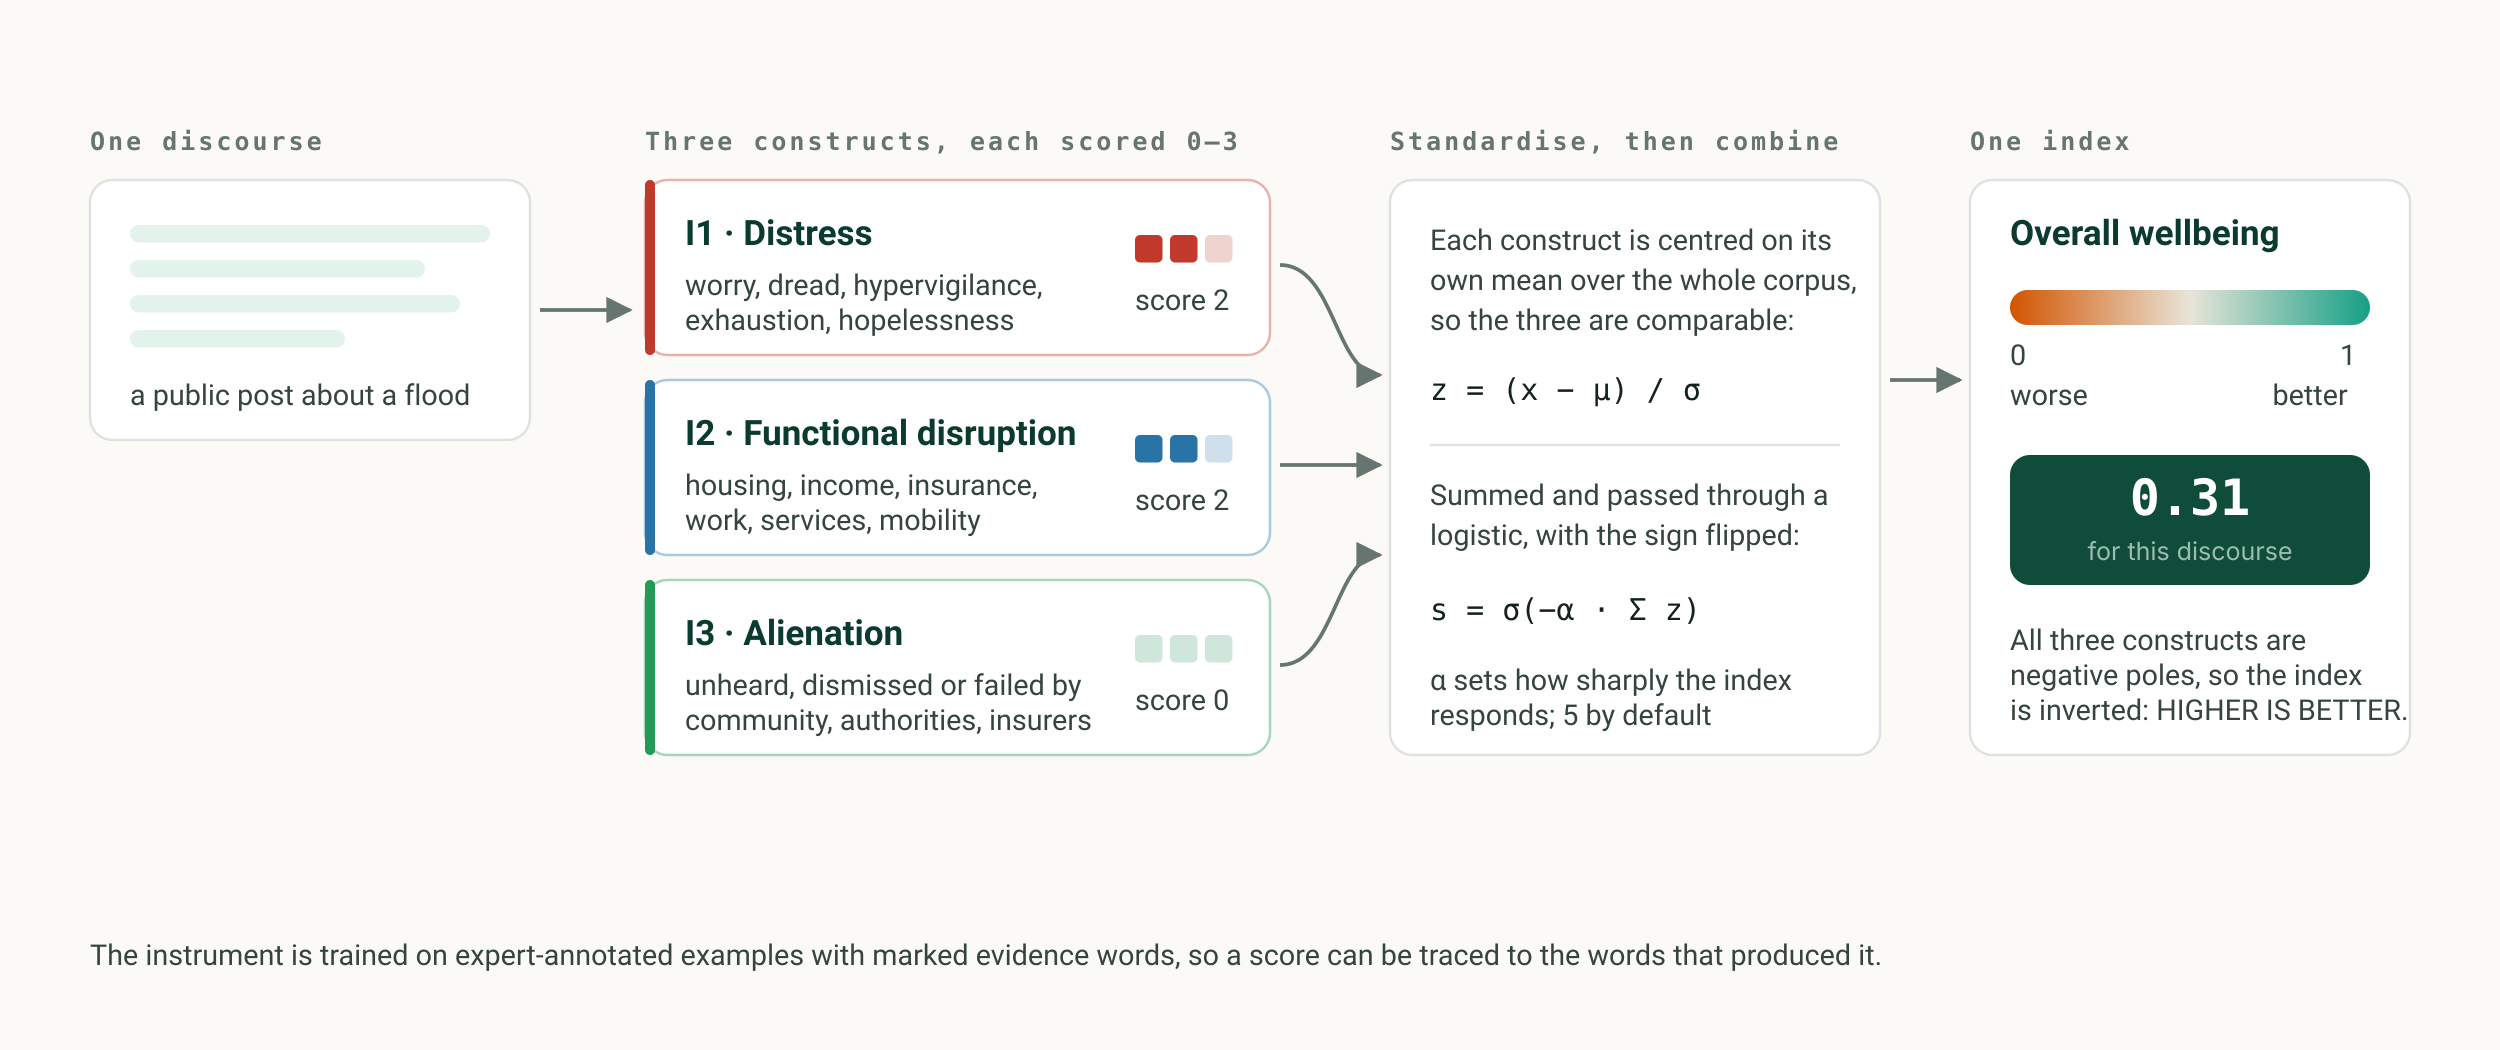
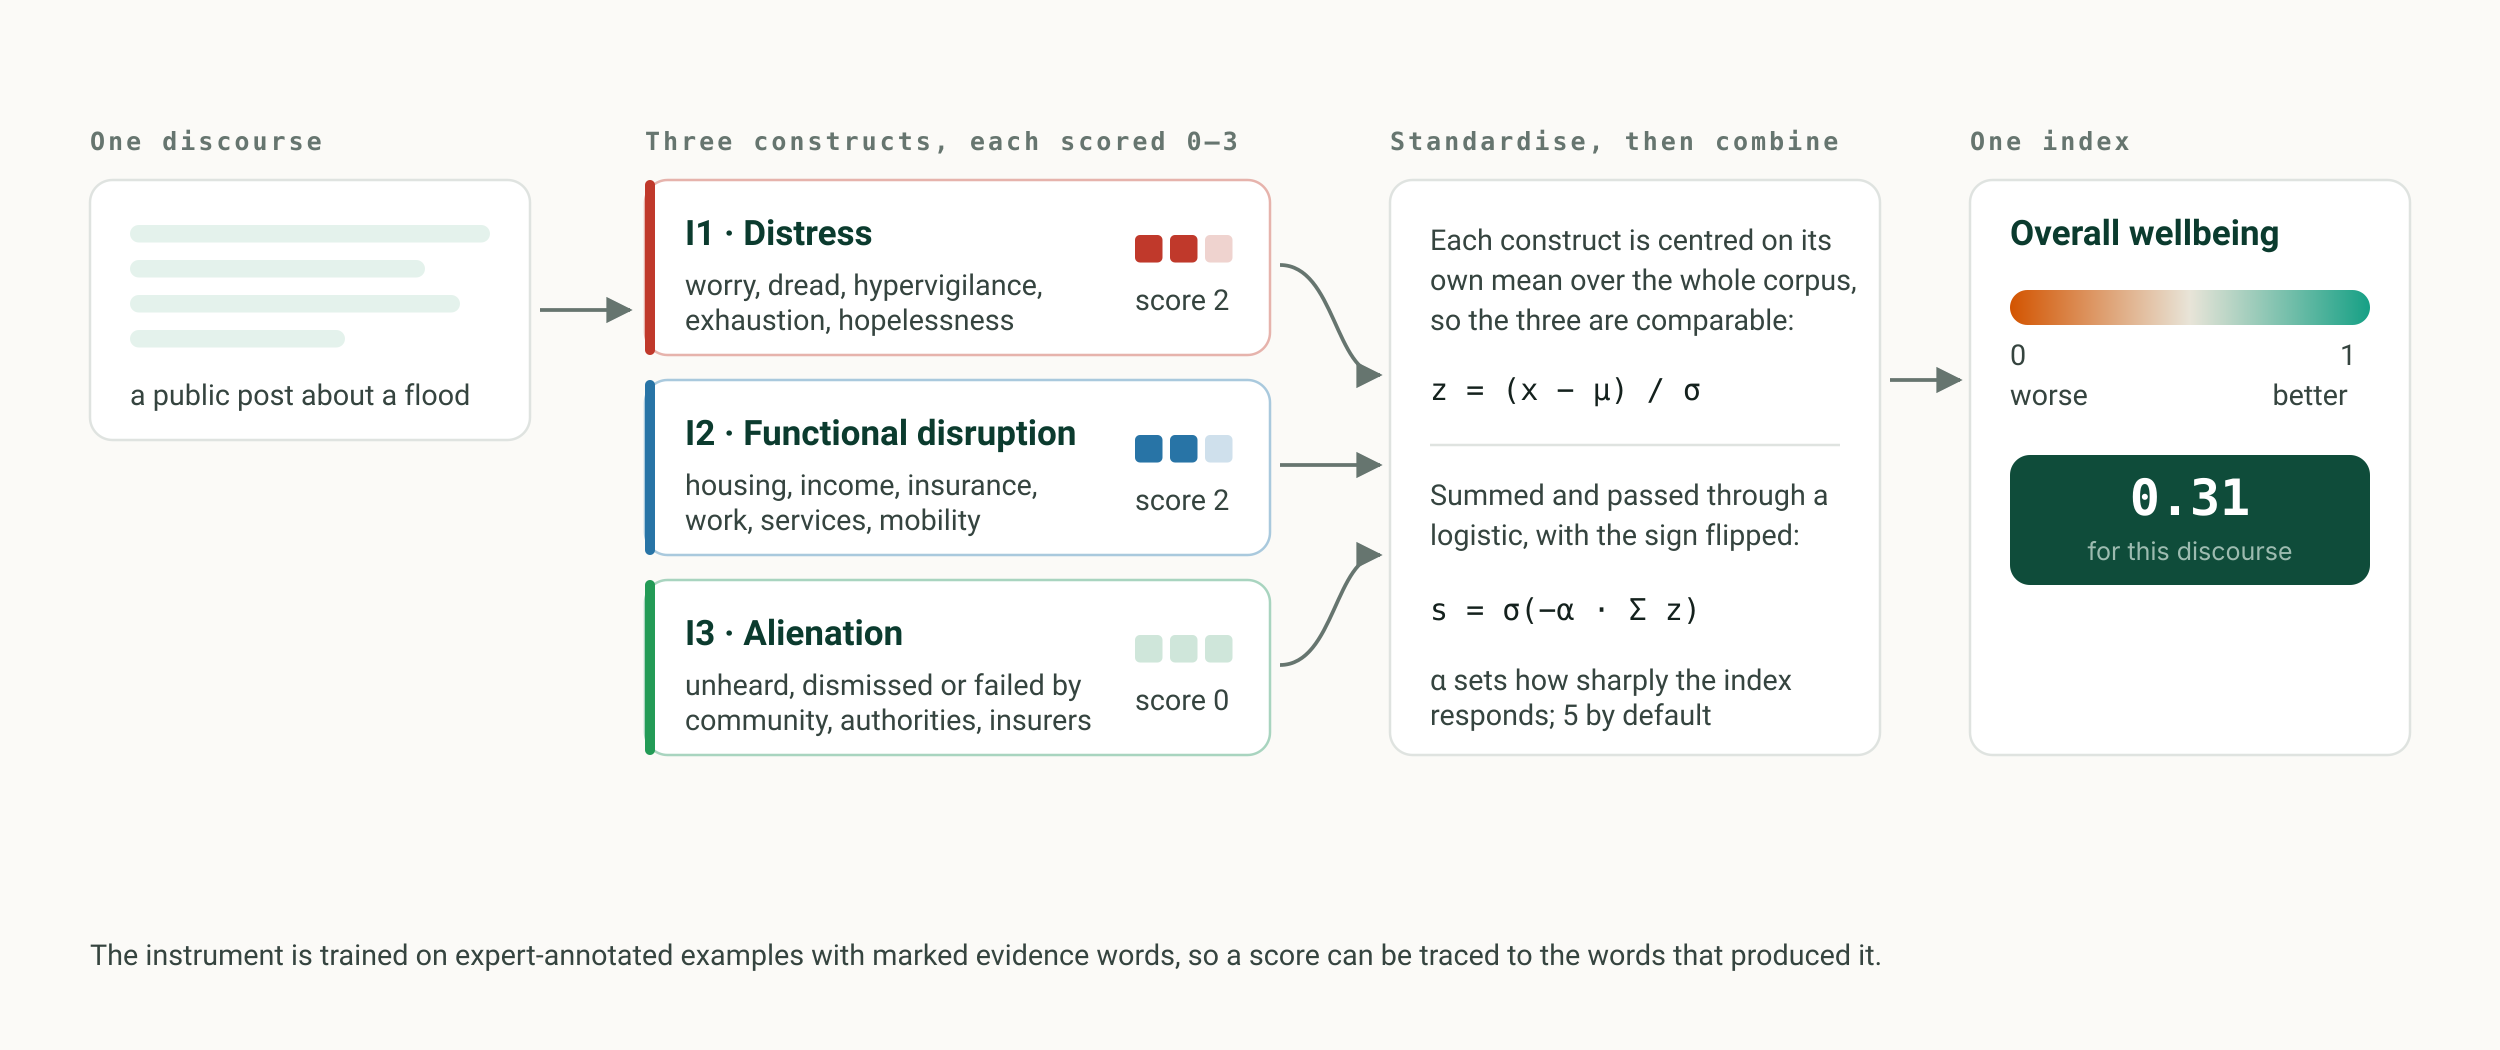
<svg xmlns="http://www.w3.org/2000/svg" viewBox="0 0 1000 420" width="1000" height="420" role="img" aria-labelledby="wi-t wi-d">
  <defs>
    <style>
      .h { font: 700 14px -apple-system, 'Segoe UI', Roboto, sans-serif; fill: #0b3b2e; }
      .n { font: 400 11.5px -apple-system, 'Segoe UI', Roboto, sans-serif; fill: #35443f; }
      .s { font: 600 10px 'SFMono-Regular', Menlo, monospace; fill: #66756f;
           letter-spacing: .12em; text-transform: uppercase; }
      .m { font: 400 12px 'SFMono-Regular', Menlo, monospace; fill: #14211d; }
      .box { fill: #fff; stroke: #dfe3e0; }
    </style>
    <marker id="wi-a" viewBox="0 0 10 10" refX="9" refY="5" markerWidth="7" markerHeight="7" orient="auto-start-reverse">
      <path d="M0 0 L10 5 L0 10 z" fill="#66756f" />
    </marker>
    <linearGradient id="wi-scale" x1="0" y1="0" x2="1" y2="0">
      <stop offset="0%" stop-color="#d35400" />
      <stop offset="50%" stop-color="#e8e4d8" />
      <stop offset="100%" stop-color="#16a085" />
    </linearGradient>
  </defs>
  <rect width="1000" height="420" fill="#fbfaf7" />
  <g transform="translate(36,60)">
    <text class="s" x="0" y="0">One discourse</text>
    <rect class="box" x="0" y="12" width="176" height="104" rx="9" />
    <g fill="#e4f2ec">
      <rect x="16" y="30" width="144" height="7" rx="3.5" />
      <rect x="16" y="44" width="118" height="7" rx="3.5" />
      <rect x="16" y="58" width="132" height="7" rx="3.5" />
      <rect x="16" y="72" width="86" height="7" rx="3.5" />
    </g>
    <text class="n" x="16" y="102">a public post about a flood</text>
  </g>
  <g transform="translate(258,36)">
    <text class="s" x="0" y="24">Three constructs, each scored 0–3</text>
    <g transform="translate(0,36)">
      <rect class="box" x="0" y="0" width="250" height="70" rx="9" style="stroke:#e6b3ac" />
      <rect x="0" y="0" width="4" height="70" fill="#c0392b" rx="2" />
      <text class="h" x="16" y="26" fill="#c0392b">I1 · Distress</text>
      <text class="n" x="16" y="46">worry, dread, hypervigilance,</text>
      <text class="n" x="16" y="60">exhaustion, hopelessness</text>
      <g transform="translate(196,22)">
        <rect x="0" y="0" width="11" height="11" rx="2" fill="#c0392b" />
        <rect x="14" y="0" width="11" height="11" rx="2" fill="#c0392b" />
        <rect x="28" y="0" width="11" height="11" rx="2" fill="#efd3cf" />
        <text class="n" x="0" y="30" font-size="10">score 2</text>
      </g>
    </g>
    <g transform="translate(0,116)">
      <rect class="box" x="0" y="0" width="250" height="70" rx="9" style="stroke:#a9c9dd" />
      <rect x="0" y="0" width="4" height="70" fill="#2874a6" rx="2" />
      <text class="h" x="16" y="26" fill="#2874a6">I2 · Functional disruption</text>
      <text class="n" x="16" y="46">housing, income, insurance,</text>
      <text class="n" x="16" y="60">work, services, mobility</text>
      <g transform="translate(196,22)">
        <rect x="0" y="0" width="11" height="11" rx="2" fill="#2874a6" />
        <rect x="14" y="0" width="11" height="11" rx="2" fill="#2874a6" />
        <rect x="28" y="0" width="11" height="11" rx="2" fill="#cfe0ec" />
        <text class="n" x="0" y="30" font-size="10">score 2</text>
      </g>
    </g>
    <g transform="translate(0,196)">
      <rect class="box" x="0" y="0" width="250" height="70" rx="9" style="stroke:#a8d4bf" />
      <rect x="0" y="0" width="4" height="70" fill="#239b56" rx="2" />
      <text class="h" x="16" y="26" fill="#239b56">I3 · Alienation</text>
      <text class="n" x="16" y="46">unheard, dismissed or failed by</text>
      <text class="n" x="16" y="60">community, authorities, insurers</text>
      <g transform="translate(196,22)">
        <rect x="0" y="0" width="11" height="11" rx="2" fill="#cfe6da" />
        <rect x="14" y="0" width="11" height="11" rx="2" fill="#cfe6da" />
        <rect x="28" y="0" width="11" height="11" rx="2" fill="#cfe6da" />
        <text class="n" x="0" y="30" font-size="10">score 0</text>
      </g>
    </g>
  </g>
  <g transform="translate(556,36)">
    <text class="s" x="0" y="24">Standardise, then combine</text>
    <rect class="box" x="0" y="36" width="196" height="230" rx="9" />
    <text class="n" x="16" y="64">Each construct is centred on its</text>
    <text class="n" x="16" y="80">own mean over the whole corpus,</text>
    <text class="n" x="16" y="96">so the three are comparable:</text>
    <text class="m" x="16" y="124">z = (x − μ) / σ</text>
    <line x1="16" y1="142" x2="180" y2="142" stroke="#dfe3e0" />
    <text class="n" x="16" y="166">Summed and passed through a</text>
    <text class="n" x="16" y="182">logistic, with the sign flipped:</text>
    <text class="m" x="16" y="212">s = σ(−α · Σ z)</text>
    <text class="n" x="16" y="240" fill="#66756f">α sets how sharply the index</text>
    <text class="n" x="16" y="254" fill="#66756f">responds; 5 by default</text>
  </g>
  <g transform="translate(788,36)">
    <text class="s" x="0" y="24">One index</text>
    <rect class="box" x="0" y="36" width="176" height="230" rx="9" />
    <text class="h" x="16" y="62">Overall wellbeing</text>
    <g transform="translate(16,80)">
      <rect x="0" y="0" width="144" height="14" rx="7" fill="url(#wi-scale)" />
      <text class="n" x="0" y="30" font-size="10">0</text>
      <text class="n" x="132" y="30" font-size="10">1</text>
      <text class="n" x="0" y="46" font-size="10" fill="#d35400">worse</text>
      <text class="n" x="105" y="46" font-size="10" fill="#16a085">better</text>
    </g>
    <rect x="16" y="146" width="144" height="52" rx="8" fill="#0f4c3a" />
    <text x="88" y="170" text-anchor="middle" fill="#fff" style="font: 700 20px 'SFMono-Regular', Menlo, monospace;">0.31</text>
    <text x="88" y="188" text-anchor="middle" fill="#9dbbb0" style="font: 400 10px -apple-system, sans-serif;">for this discourse</text>
-     <text class="n" x="16" y="224" font-size="10.5">All three constructs are</text>
-     <text class="n" x="16" y="238" font-size="10.5">negative poles, so the index</text>
-     <text class="n" x="16" y="252" font-size="10.5">is inverted: HIGHER IS BETTER.</text>
  </g>
  <g fill="none" stroke="#66756f" stroke-width="1.5" marker-end="url(#wi-a)">
    <path d="M216 124 L252 124" />
    <path d="M512 106 C534 106 534 150 552 150" />
    <path d="M512 186 L552 186" />
    <path d="M512 266 C534 266 534 222 552 222" />
    <path d="M756 152 L784 152" />
  </g>
  <text class="n" x="36" y="386" fill="#66756f">
    The instrument is trained on expert-annotated examples with marked evidence
    words, so a score can be traced to the words that produced it.
  </text>
</svg>
